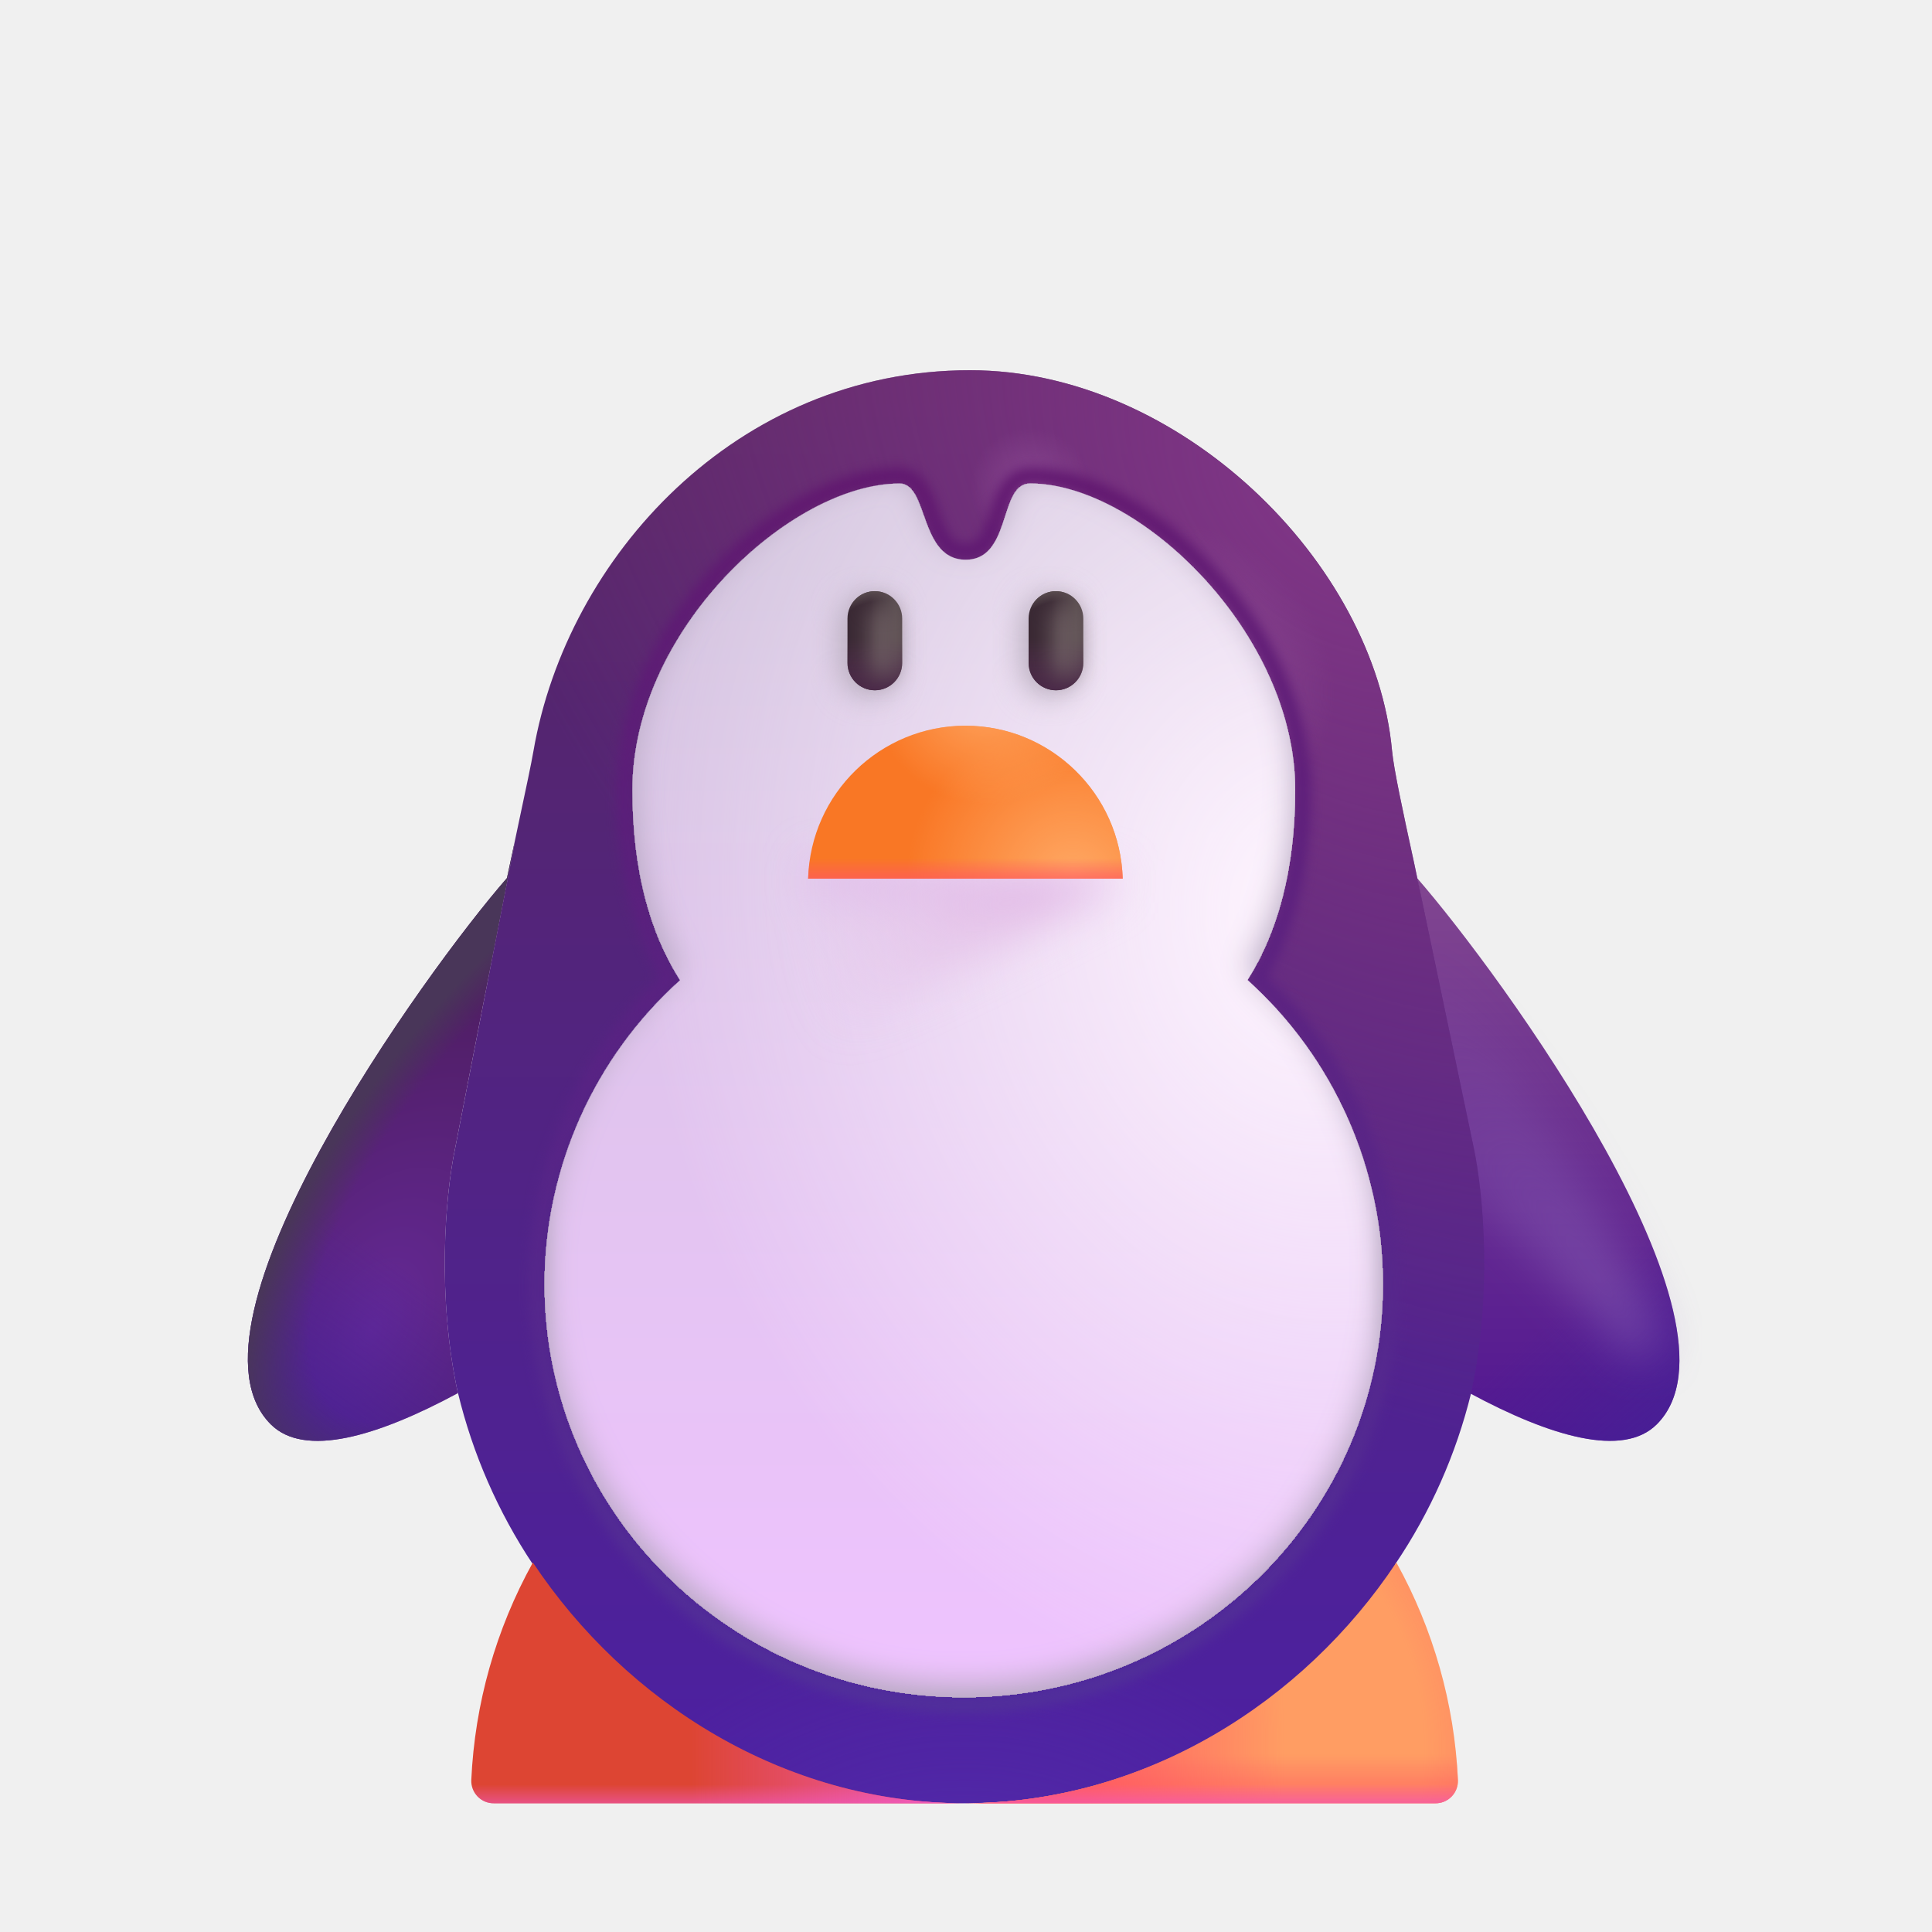
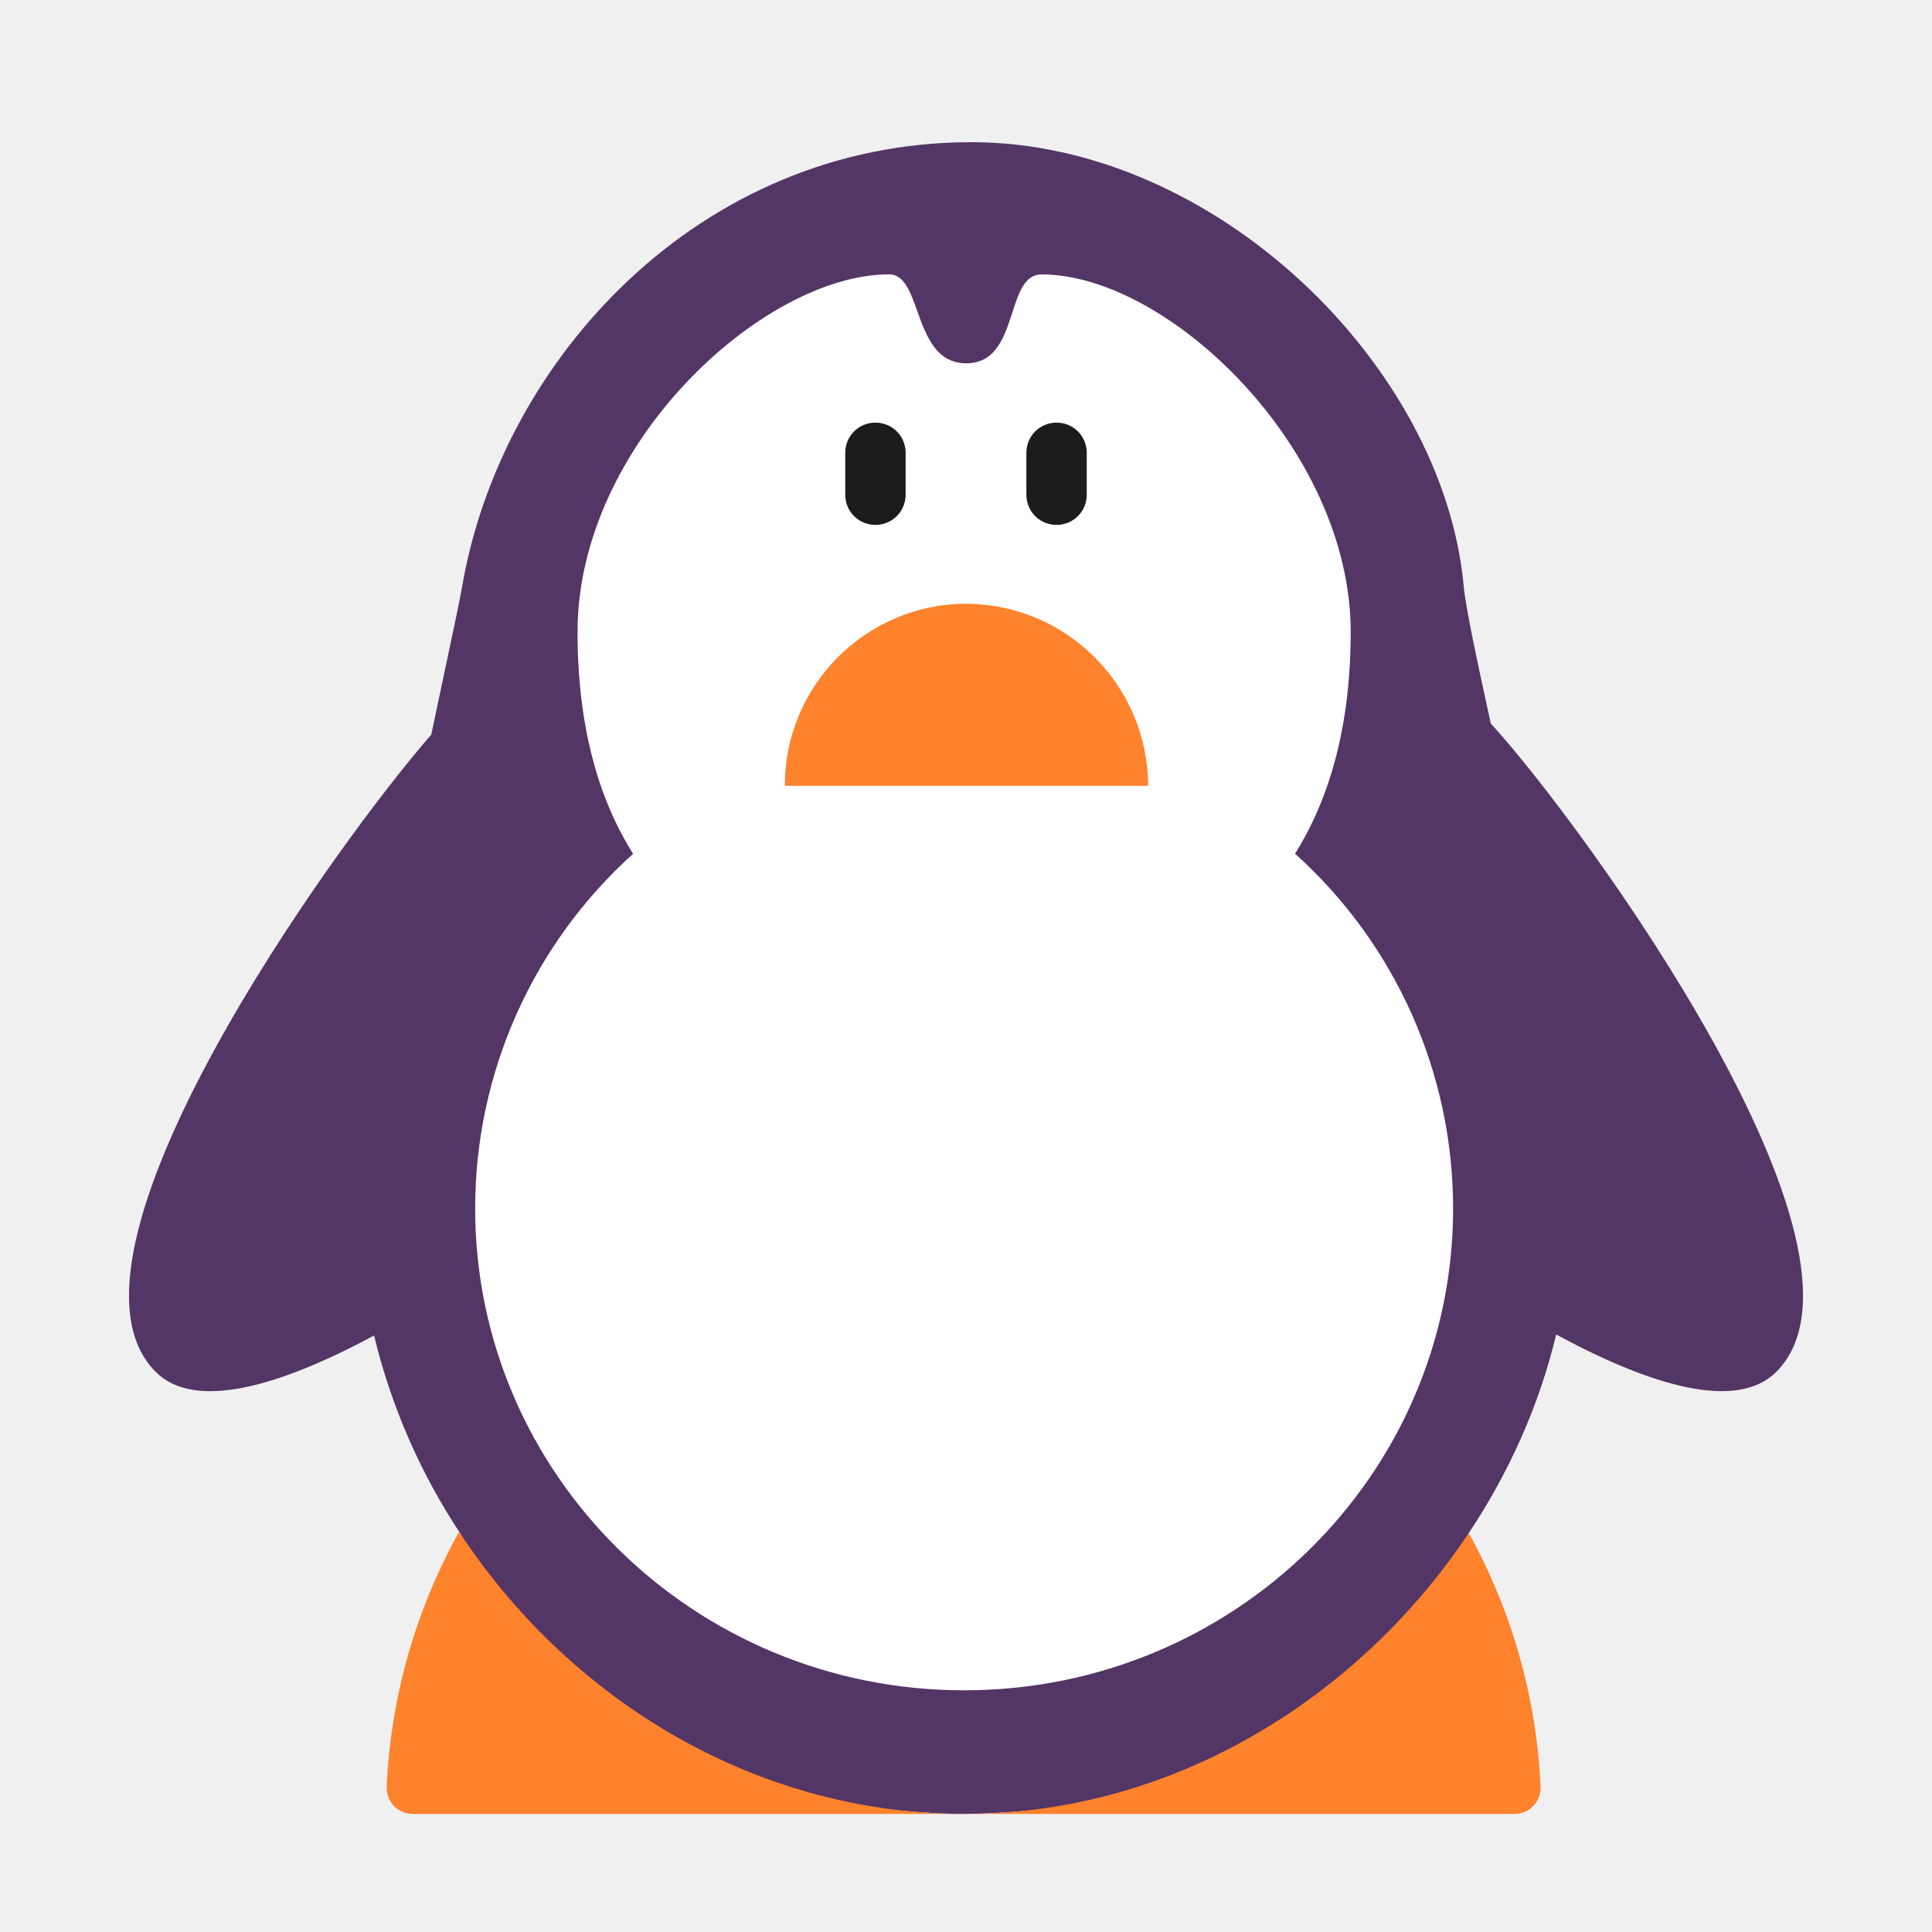
<svg xmlns="http://www.w3.org/2000/svg" width="32" height="32" fill="none">
-   <path fill="url(#a)" d="M7.584 23.075c-1.34.722-2.542 1.073-3.099.516-1.651-1.65 2.542-7.477 3.912-9.048l.12-.564h.004l-.984 5.047c-.165.793-.3 2.445.047 4.049" />
-   <path fill="url(#b)" d="M7.584 23.075c-1.34.722-2.542 1.073-3.099.516-1.651-1.65 2.542-7.477 3.912-9.048l.12-.564h.004l-.984 5.047c-.165.793-.3 2.445.047 4.049" />
-   <path fill="url(#c)" d="M7.584 23.075c-1.34.722-2.542 1.073-3.099.516-1.651-1.65 2.542-7.477 3.912-9.048l.12-.564h.004l-.984 5.047c-.165.793-.3 2.445.047 4.049" />
-   <path fill="url(#d)" d="M24.342 23.075c1.341.722 2.543 1.073 3.1.516 1.65-1.65-2.6-7.477-3.971-9.048.07.394.774 3.74.919 4.483.164.793.3 2.445-.048 4.049" />
-   <path fill="url(#e)" d="M24.342 23.075c1.341.722 2.543 1.073 3.1.516 1.65-1.65-2.6-7.477-3.971-9.048.07.394.774 3.74.919 4.483.164.793.3 2.445-.048 4.049" />
-   <g filter="url(#f)">
-     <path fill="url(#g)" fill-opacity=".75" d="M27.425 22.142c-1.088-2.856-3.33-5.85-4.185-6.897l-.531 3.313c.845.496 2.955 2.395 4.277 3.828.186.202.536.013.438-.244" />
-   </g>
-   <path fill="url(#h)" d="M16.067 6.132c3.46 0 6.702 3.17 6.99 6.306.028.298.176.99.37 1.878l.986 4.71c.165.793.301 2.448-.048 4.053a8.8 8.8 0 0 1-1.253 2.825l-.264 3.068s-5.133.922-6.995.895c-1.784-.025-6.72-.895-6.72-.895l-.311-3.068a8.9 8.9 0 0 1-1.236-2.83h-.002c-.348-1.603-.212-3.256-.047-4.048l.984-5.046-.004-.001.076-.36c.119-.557.208-.977.243-1.181.553-3.207 3.363-6.306 7.23-6.306" />
-   <path fill="url(#i)" d="M16.067 6.132c3.46 0 6.702 3.17 6.99 6.306.028.298.176.99.37 1.878l.986 4.71c.165.793.301 2.448-.048 4.053a8.8 8.8 0 0 1-1.253 2.825l-.264 3.068s-5.133.922-6.995.895c-1.784-.025-6.72-.895-6.72-.895l-.311-3.068a8.9 8.9 0 0 1-1.236-2.83h-.002c-.348-1.603-.212-3.256-.047-4.048l.984-5.046-.004-.001.076-.36c.119-.557.208-.977.243-1.181.553-3.207 3.363-6.306 7.23-6.306" />
-   <path fill="url(#j)" d="M16.067 6.132c3.46 0 6.702 3.17 6.99 6.306.028.298.176.99.37 1.878l.986 4.71c.165.793.301 2.448-.048 4.053a8.8 8.8 0 0 1-1.253 2.825l-.264 3.068s-5.133.922-6.995.895c-1.784-.025-6.72-.895-6.72-.895l-.311-3.068a8.9 8.9 0 0 1-1.236-2.83h-.002c-.348-1.603-.212-3.256-.047-4.048l.984-5.046-.004-.001.076-.36c.119-.557.208-.977.243-1.181.553-3.207 3.363-6.306 7.23-6.306" />
-   <path fill="url(#k)" d="M16.067 6.132c3.46 0 6.702 3.17 6.99 6.306.028.298.176.99.37 1.878l.986 4.71c.165.793.301 2.448-.048 4.053a8.8 8.8 0 0 1-1.253 2.825l-.264 3.068s-5.133.922-6.995.895c-1.784-.025-6.72-.895-6.72-.895l-.311-3.068a8.9 8.9 0 0 1-1.236-2.83h-.002c-.348-1.603-.212-3.256-.047-4.048l.984-5.046-.004-.001.076-.36c.119-.557.208-.977.243-1.181.553-3.207 3.363-6.306 7.23-6.306" />
-   <path fill="url(#l)" d="M16.067 6.132c3.46 0 6.702 3.17 6.99 6.306.028.298.176.99.37 1.878l.986 4.71c.165.793.301 2.448-.048 4.053a8.8 8.8 0 0 1-1.253 2.825l-.264 3.068s-5.133.922-6.995.895c-1.784-.025-6.72-.895-6.72-.895l-.311-3.068a8.9 8.9 0 0 1-1.236-2.83h-.002c-.348-1.603-.212-3.256-.047-4.048l.984-5.046-.004-.001.076-.36c.119-.557.208-.977.243-1.181.553-3.207 3.363-6.306 7.23-6.306" />
-   <g filter="url(#m)">
-     <path stroke="url(#n)" stroke-width=".25" d="M20.822 16.211c.486-.815.756-1.852.756-3.127 0-1.338-.665-2.636-1.552-3.596-.883-.957-2.01-1.605-2.962-1.605-.178 0-.293.102-.37.224-.07.114-.118.262-.162.396l-.003.01c-.057.175-.11.335-.194.454a.39.39 0 0 1-.341.179.42.42 0 0 1-.362-.19c-.091-.124-.152-.291-.216-.469l-.003-.009a2 2 0 0 0-.166-.38c-.072-.114-.181-.215-.348-.215-.944 0-2.08.63-2.975 1.58-.897.953-1.574 2.251-1.574 3.621 0 1.296.273 2.328.752 3.13a6.9 6.9 0 0 0-2.206 5.057c0 3.85 3.166 6.967 7.068 6.967s7.067-3.118 7.067-6.967c0-1.993-.849-3.79-2.209-5.06Z" />
-   </g>
-   <g filter="url(#o)">
-     <path fill="url(#p)" d="M20.662 16.233c.505-.804.79-1.846.79-3.149 0-2.596-2.585-5.076-4.388-5.076-.24 0-.324.26-.416.543-.111.342-.234.72-.654.72-.43 0-.571-.394-.696-.742-.098-.275-.186-.52-.399-.52-1.791 0-4.424 2.416-4.424 5.075 0 1.326.29 2.361.788 3.152A6.78 6.78 0 0 0 9.02 21.27c0 3.778 3.108 6.842 6.943 6.842s6.942-3.064 6.942-6.842a6.78 6.78 0 0 0-2.244-5.038" />
-     <path fill="url(#q)" d="M20.662 16.233c.505-.804.79-1.846.79-3.149 0-2.596-2.585-5.076-4.388-5.076-.24 0-.324.26-.416.543-.111.342-.234.72-.654.72-.43 0-.571-.394-.696-.742-.098-.275-.186-.52-.399-.52-1.791 0-4.424 2.416-4.424 5.075 0 1.326.29 2.361.788 3.152A6.78 6.78 0 0 0 9.02 21.27c0 3.778 3.108 6.842 6.943 6.842s6.942-3.064 6.942-6.842a6.78 6.78 0 0 0-2.244-5.038" />
-   </g>
-   <g filter="url(#r)">
-     <path fill="url(#s)" d="m13.385 17.398 5.23-2.844-5.23-.278z" />
-     <path fill="url(#t)" d="m13.385 17.398 5.23-2.844-5.23-.278z" />
-   </g>
-   <path fill="#F97725" d="M13.385 14.554h5.21a2.606 2.606 0 0 0-5.21 0" />
-   <path fill="url(#u)" d="M13.385 14.554h5.21a2.606 2.606 0 0 0-5.21 0" />
-   <path fill="url(#v)" d="M13.385 14.554h5.21a2.606 2.606 0 0 0-5.21 0" />
-   <path fill="url(#w)" d="M13.385 14.554h5.21a2.606 2.606 0 0 0-5.21 0" />
-   <g filter="url(#x)">
-     <rect width=".906" height="1.641" x="13.935" y="9.87" fill="#B5AABA" rx=".453" />
-   </g>
-   <g filter="url(#y)">
-     <rect width=".906" height="1.641" x="16.936" y="9.87" fill="#B5AABA" rx=".453" />
-   </g>
-   <rect width=".906" height="1.641" x="14.037" y="9.792" fill="url(#z)" rx=".453" />
-   <rect width=".906" height="1.641" x="14.037" y="9.792" fill="url(#A)" rx=".453" />
-   <rect width=".906" height="1.641" x="14.037" y="9.792" fill="url(#B)" rx=".453" />
-   <rect width=".906" height="1.641" x="17.037" y="9.792" fill="url(#C)" rx=".453" />
-   <rect width=".906" height="1.641" x="17.037" y="9.792" fill="url(#D)" rx=".453" />
-   <rect width=".906" height="1.641" x="17.037" y="9.792" fill="url(#E)" rx=".453" />
-   <g filter="url(#F)">
-     <rect width=".32" height="1.197" x="17.451" y="10.014" fill="#76676A" rx=".16" />
-   </g>
-   <g filter="url(#G)">
-     <rect width=".32" height="1.197" x="14.435" y="10.014" fill="#76676A" rx=".16" />
-   </g>
-   <path fill="#FF9D63" d="M15.99 29.868h7.782a.37.37 0 0 0 .376-.385 8.2 8.2 0 0 0-1.02-3.603c-1.541 2.315-4.16 3.98-7.138 3.988" />
-   <path fill="url(#H)" d="M15.99 29.868h7.782a.37.37 0 0 0 .376-.385 8.2 8.2 0 0 0-1.02-3.603c-1.541 2.315-4.16 3.98-7.138 3.988" />
-   <path fill="url(#I)" d="M15.99 29.868h7.782a.37.37 0 0 0 .376-.385 8.2 8.2 0 0 0-1.02-3.603c-1.541 2.315-4.16 3.98-7.138 3.988" />
-   <path fill="url(#J)" d="M15.99 29.868h7.782a.37.37 0 0 0 .376-.385 8.2 8.2 0 0 0-1.02-3.603c-1.541 2.315-4.16 3.98-7.138 3.988" />
-   <path fill="url(#K)" d="M15.99 29.868h7.782a.37.37 0 0 0 .376-.385 8.2 8.2 0 0 0-1.02-3.603c-1.541 2.315-4.16 3.98-7.138 3.988" />
-   <path fill="#DD4533" d="M15.964 29.868H8.182a.37.37 0 0 1-.376-.385 8.2 8.2 0 0 1 1.02-3.603c1.541 2.315 4.16 3.98 7.138 3.988" />
-   <path fill="url(#L)" d="M15.964 29.868H8.182a.37.37 0 0 1-.376-.385 8.2 8.2 0 0 1 1.02-3.603c1.541 2.315 4.16 3.98 7.138 3.988" />
-   <path fill="url(#M)" d="M15.964 29.868H8.182a.37.37 0 0 1-.376-.385 8.2 8.2 0 0 1 1.02-3.603c1.541 2.315 4.16 3.98 7.138 3.988" />
-   <defs>
-     <linearGradient id="b" x1="4.959" x2="7.24" y1="24.558" y2="21.37" gradientUnits="userSpaceOnUse">
-       <stop stop-color="#462096" />
-       <stop offset="1" stop-color="#462096" stop-opacity="0" />
-     </linearGradient>
-     <linearGradient id="d" x1="25.644" x2="25.644" y1="14.543" y2="23.866" gradientUnits="userSpaceOnUse">
-       <stop stop-color="#814690" />
-       <stop offset="1" stop-color="#511691" />
-     </linearGradient>
-     <linearGradient id="e" x1="27.303" x2="25.244" y1="24.589" y2="22.193" gradientUnits="userSpaceOnUse">
-       <stop stop-color="#462096" />
-       <stop offset="1" stop-color="#462096" stop-opacity="0" />
-     </linearGradient>
-     <linearGradient id="g" x1="28.317" x2="23.803" y1="23.37" y2="15.495" gradientUnits="userSpaceOnUse">
-       <stop stop-color="#8760B5" />
-       <stop offset="1" stop-color="#8760B5" stop-opacity="0" />
-     </linearGradient>
-     <linearGradient id="h" x1="15.975" x2="15.975" y1="5.808" y2="29.868" gradientUnits="userSpaceOnUse">
-       <stop stop-color="#57275F" />
-       <stop offset="1" stop-color="#4C20A3" />
-     </linearGradient>
-     <linearGradient id="n" x1="15.964" x2="15.964" y1="8.008" y2="28.113" gradientUnits="userSpaceOnUse">
-       <stop stop-color="#60166F" />
-       <stop offset="1" stop-color="#51309A" />
-     </linearGradient>
-     <linearGradient id="p" x1="15.964" x2="15.964" y1="9.245" y2="28.113" gradientUnits="userSpaceOnUse">
-       <stop stop-color="#D4C5DF" />
-       <stop offset="1" stop-color="#EFC3FF" />
-     </linearGradient>
-     <linearGradient id="s" x1="18.24" x2="13.385" y1="14.554" y2="16.429" gradientUnits="userSpaceOnUse">
-       <stop stop-color="#E0B4E2" />
-       <stop offset="1" stop-color="#E0B4E2" stop-opacity="0" />
-     </linearGradient>
-     <linearGradient id="t" x1="16" x2="16" y1="13.933" y2="15.026" gradientUnits="userSpaceOnUse">
-       <stop stop-color="#D9A7E6" />
-       <stop offset="1" stop-color="#D9A7E6" stop-opacity="0" />
-     </linearGradient>
-     <linearGradient id="w" x1="15.99" x2="15.99" y1="14.808" y2="14.214" gradientUnits="userSpaceOnUse">
-       <stop offset=".136" stop-color="#FF5762" />
-       <stop offset="1" stop-color="#FF5762" stop-opacity="0" />
-     </linearGradient>
-     <linearGradient id="z" x1="14.943" x2="14.419" y1="10.51" y2="10.51" gradientUnits="userSpaceOnUse">
-       <stop offset=".225" stop-color="#594C4F" />
-       <stop offset="1" stop-color="#392833" />
-     </linearGradient>
-     <linearGradient id="A" x1="15.085" x2="15.085" y1="11.356" y2="10.574" gradientUnits="userSpaceOnUse">
-       <stop stop-color="#492847" />
-       <stop offset="1" stop-color="#552D52" stop-opacity="0" />
-     </linearGradient>
-     <linearGradient id="C" x1="17.943" x2="17.419" y1="10.51" y2="10.51" gradientUnits="userSpaceOnUse">
-       <stop offset=".225" stop-color="#594C4F" />
-       <stop offset="1" stop-color="#392833" />
-     </linearGradient>
-     <linearGradient id="D" x1="18.085" x2="18.085" y1="11.356" y2="10.574" gradientUnits="userSpaceOnUse">
-       <stop stop-color="#492847" />
-       <stop offset="1" stop-color="#552D52" stop-opacity="0" />
-     </linearGradient>
-     <linearGradient id="H" x1="20.069" x2="20.069" y1="30.433" y2="29.058" gradientUnits="userSpaceOnUse">
-       <stop offset=".136" stop-color="#FF5762" />
-       <stop offset="1" stop-color="#FF5762" stop-opacity="0" />
-     </linearGradient>
-     <linearGradient id="K" x1="20.069" x2="20.069" y1="30.127" y2="29.436" gradientUnits="userSpaceOnUse">
-       <stop stop-color="#F15CC7" />
-       <stop offset=".828" stop-color="#F15CC7" stop-opacity="0" />
-     </linearGradient>
-     <linearGradient id="L" x1="11.884" x2="11.884" y1="30.127" y2="29.436" gradientUnits="userSpaceOnUse">
-       <stop stop-color="#F15CC7" />
-       <stop offset=".828" stop-color="#F15CC7" stop-opacity="0" />
-     </linearGradient>
-     <linearGradient id="M" x1="16.521" x2="11.443" y1="29.436" y2="29.436" gradientUnits="userSpaceOnUse">
-       <stop stop-color="#F15CC7" />
-       <stop offset="1" stop-color="#F15CC7" stop-opacity="0" />
-     </linearGradient>
-     <radialGradient id="a" cx="0" cy="0" r="1" gradientTransform="rotate(-62.482 21.255 5.963)scale(5.88447 3.37643)" gradientUnits="userSpaceOnUse">
-       <stop stop-color="#652998" />
-       <stop offset="1" stop-color="#501E65" />
-     </radialGradient>
-     <radialGradient id="c" cx="0" cy="0" r="1" gradientTransform="rotate(130.427 .267 11.602)scale(7.30067 3.02415)" gradientUnits="userSpaceOnUse">
-       <stop offset=".786" stop-color="#493659" stop-opacity="0" />
-       <stop offset="1" stop-color="#493659" />
-     </radialGradient>
-     <radialGradient id="i" cx="0" cy="0" r="1" gradientTransform="rotate(138.39 9.464 8.207)scale(12.706 18.4562)" gradientUnits="userSpaceOnUse">
-       <stop stop-color="#813687" />
-       <stop offset="1" stop-color="#813687" stop-opacity="0" />
-     </radialGradient>
-     <radialGradient id="j" cx="0" cy="0" r="1" gradientTransform="matrix(0 -5.8125 7.20261 0 15.975 32.808)" gradientUnits="userSpaceOnUse">
-       <stop stop-color="#552EAA" />
-       <stop offset="1" stop-color="#552EAA" stop-opacity="0" />
-     </radialGradient>
-     <radialGradient id="k" cx="0" cy="0" r="1" gradientTransform="matrix(.79687 .64062 -.62073 .77212 17.084 8.089)" gradientUnits="userSpaceOnUse">
-       <stop stop-color="#884790" />
-       <stop offset="1" stop-color="#884790" stop-opacity="0" />
-     </radialGradient>
-     <radialGradient id="l" cx="0" cy="0" r="1" gradientTransform="matrix(1.5 -1.0625 1.40213 1.97948 20.053 10.933)" gradientUnits="userSpaceOnUse">
-       <stop stop-color="#884790" />
-       <stop offset="1" stop-color="#884790" stop-opacity="0" />
-     </radialGradient>
-     <radialGradient id="q" cx="0" cy="0" r="1" gradientTransform="rotate(171.69 10.35 8.383)scale(11.2431 13.4274)" gradientUnits="userSpaceOnUse">
-       <stop stop-color="#FFF6FF" />
-       <stop offset="1" stop-color="#FFF6FF" stop-opacity="0" />
-     </radialGradient>
-     <radialGradient id="u" cx="0" cy="0" r="1" gradientTransform="matrix(-2.75 0 0 -2.69572 17.771 14.554)" gradientUnits="userSpaceOnUse">
-       <stop stop-color="#FFA864" />
-       <stop offset="1" stop-color="#FFA864" stop-opacity="0" />
-     </radialGradient>
-     <radialGradient id="v" cx="0" cy="0" r="1" gradientTransform="rotate(106.025 3.889 11.864)scale(1.92439 1.93572)" gradientUnits="userSpaceOnUse">
-       <stop stop-color="#FFA864" />
-       <stop offset="1" stop-color="#FFA864" stop-opacity="0" />
-     </radialGradient>
-     <radialGradient id="B" cx="0" cy="0" r="1" gradientTransform="rotate(-106.254 11.322 -.1)scale(.967 1.13071)" gradientUnits="userSpaceOnUse">
-       <stop offset=".814" stop-color="#594C4F" stop-opacity="0" />
-       <stop offset="1" stop-color="#594C4F" />
-     </radialGradient>
-     <radialGradient id="E" cx="0" cy="0" r="1" gradientTransform="rotate(-106.254 12.822 -1.225)scale(.967 1.13071)" gradientUnits="userSpaceOnUse">
-       <stop offset=".814" stop-color="#594C4F" stop-opacity="0" />
-       <stop offset="1" stop-color="#594C4F" />
-     </radialGradient>
-     <radialGradient id="I" cx="0" cy="0" r="1" gradientTransform="matrix(4.25 0 0 8.69274 17.021 28.933)" gradientUnits="userSpaceOnUse">
-       <stop offset=".136" stop-color="#FF5762" />
-       <stop offset="1" stop-color="#FF5762" stop-opacity="0" />
-     </radialGradient>
-     <radialGradient id="J" cx="0" cy="0" r="1" gradientTransform="matrix(8.4375 0 0 8.1987 18.615 28.933)" gradientUnits="userSpaceOnUse">
-       <stop offset=".587" stop-color="#FF5762" stop-opacity="0" />
-       <stop offset="1" stop-color="#FF5762" />
-     </radialGradient>
-     <filter id="f" width="6.232" height="8.726" x="21.959" y="14.495" color-interpolation-filters="sRGB" filterUnits="userSpaceOnUse">
-       <feFlood flood-opacity="0" result="BackgroundImageFix" />
-       <feBlend in="SourceGraphic" in2="BackgroundImageFix" result="shape" />
-       <feGaussianBlur result="effect1_foregroundBlur_28327_4875" stdDeviation=".375" />
-     </filter>
-     <filter id="m" width="14.785" height="21.005" x="8.571" y="7.558" color-interpolation-filters="sRGB" filterUnits="userSpaceOnUse">
-       <feFlood flood-opacity="0" result="BackgroundImageFix" />
-       <feBlend in="SourceGraphic" in2="BackgroundImageFix" result="shape" />
-       <feGaussianBlur result="effect1_foregroundBlur_28327_4875" stdDeviation=".1" />
-     </filter>
-     <filter id="o" width="13.885" height="20.305" x="9.021" y="7.808" color-interpolation-filters="sRGB" filterUnits="userSpaceOnUse">
-       <feFlood flood-opacity="0" result="BackgroundImageFix" />
-       <feBlend in="SourceGraphic" in2="BackgroundImageFix" result="shape" />
-       <feColorMatrix in="SourceAlpha" result="hardAlpha" values="0 0 0 0 0 0 0 0 0 0 0 0 0 0 0 0 0 0 127 0" />
-       <feOffset dy="-.2" />
-       <feGaussianBlur stdDeviation=".25" />
-       <feComposite in2="hardAlpha" k2="-1" k3="1" operator="arithmetic" />
-       <feColorMatrix values="0 0 0 0 0.712 0 0 0 0 0.657 0 0 0 0 0.754 0 0 0 1 0" />
-       <feBlend in2="shape" result="effect1_innerShadow_28327_4875" />
-     </filter>
-     <filter id="r" width="6.73" height="4.621" x="12.635" y="13.526" color-interpolation-filters="sRGB" filterUnits="userSpaceOnUse">
-       <feFlood flood-opacity="0" result="BackgroundImageFix" />
-       <feBlend in="SourceGraphic" in2="BackgroundImageFix" result="shape" />
-       <feGaussianBlur result="effect1_foregroundBlur_28327_4875" stdDeviation=".375" />
-     </filter>
-     <filter id="x" width="1.906" height="2.641" x="13.435" y="9.37" color-interpolation-filters="sRGB" filterUnits="userSpaceOnUse">
-       <feFlood flood-opacity="0" result="BackgroundImageFix" />
-       <feBlend in="SourceGraphic" in2="BackgroundImageFix" result="shape" />
-       <feGaussianBlur result="effect1_foregroundBlur_28327_4875" stdDeviation=".25" />
-     </filter>
-     <filter id="y" width="1.906" height="2.641" x="16.436" y="9.37" color-interpolation-filters="sRGB" filterUnits="userSpaceOnUse">
-       <feFlood flood-opacity="0" result="BackgroundImageFix" />
-       <feBlend in="SourceGraphic" in2="BackgroundImageFix" result="shape" />
-       <feGaussianBlur result="effect1_foregroundBlur_28327_4875" stdDeviation=".25" />
-     </filter>
-     <filter id="F" width="1.12" height="1.997" x="17.051" y="9.614" color-interpolation-filters="sRGB" filterUnits="userSpaceOnUse">
-       <feFlood flood-opacity="0" result="BackgroundImageFix" />
-       <feBlend in="SourceGraphic" in2="BackgroundImageFix" result="shape" />
-       <feGaussianBlur result="effect1_foregroundBlur_28327_4875" stdDeviation=".2" />
-     </filter>
-     <filter id="G" width="1.12" height="1.997" x="14.036" y="9.614" color-interpolation-filters="sRGB" filterUnits="userSpaceOnUse">
-       <feFlood flood-opacity="0" result="BackgroundImageFix" />
-       <feBlend in="SourceGraphic" in2="BackgroundImageFix" result="shape" />
-       <feGaussianBlur result="effect1_foregroundBlur_28327_4875" stdDeviation=".2" />
-     </filter>
-   </defs>
+   <path fill="#533566" d="M16.09 2.355c4.035 0 7.818 3.7 8.154 7.356.033.358.214 1.199.448 2.273l.044.048c1.453 1.6 6.663 8.713 4.685 10.69-.654.654-2.07.235-3.646-.619-.28 1.173-.784 2.3-1.467 3.318L24 29s-5.988 1.075-8.16 1.044C13.76 30.014 8 29 8 29l-.362-3.58a10.3 10.3 0 0 1-1.442-3.3c-1.565.842-2.968 1.252-3.617.603C.653 20.796 5.544 14 7.143 12.168l.228-1.078c.138-.65.243-1.14.284-1.379.644-3.74 3.923-7.356 8.434-7.356" />
+   <path fill="#fff" d="M21.45 14.14c.589-.939.922-2.154.922-3.675 0-3.028-3.016-5.92-5.12-5.92-.28 0-.378.302-.485.633-.13.399-.272.839-.763.839-.501 0-.666-.46-.811-.865-.115-.32-.218-.608-.466-.608-2.09 0-5.161 2.82-5.161 5.921 0 1.547.339 2.755.92 3.677a7.9 7.9 0 0 0-2.616 5.873c0 4.408 3.626 7.982 8.099 7.982s8.099-3.574 8.099-7.982a7.9 7.9 0 0 0-2.619-5.876" />
+   <path fill="#FF822D" d="M13 13.016h6.017A3.027 3.027 0 0 0 16.005 10 3.01 3.01 0 0 0 13 13.016M6.404 29.596a9.56 9.56 0 0 1 1.201-4.225c1.774 2.71 4.79 4.623 8.235 4.673 3.54.05 6.66-1.91 8.487-4.652a9.56 9.56 0 0 1 1.19 4.204.433.433 0 0 1-.44.449H6.844a.433.433 0 0 1-.439-.449" />
+   <path fill="#1C1C1C" d="M14 8.194c0 .278.222.5.5.5s.5-.222.5-.5V7.5c0-.278-.222-.5-.5-.5s-.5.222-.5.5zM17 8.194c0 .278.222.5.5.5s.5-.222.5-.5V7.5c0-.278-.222-.5-.5-.5s-.5.222-.5.5z" />
</svg>
